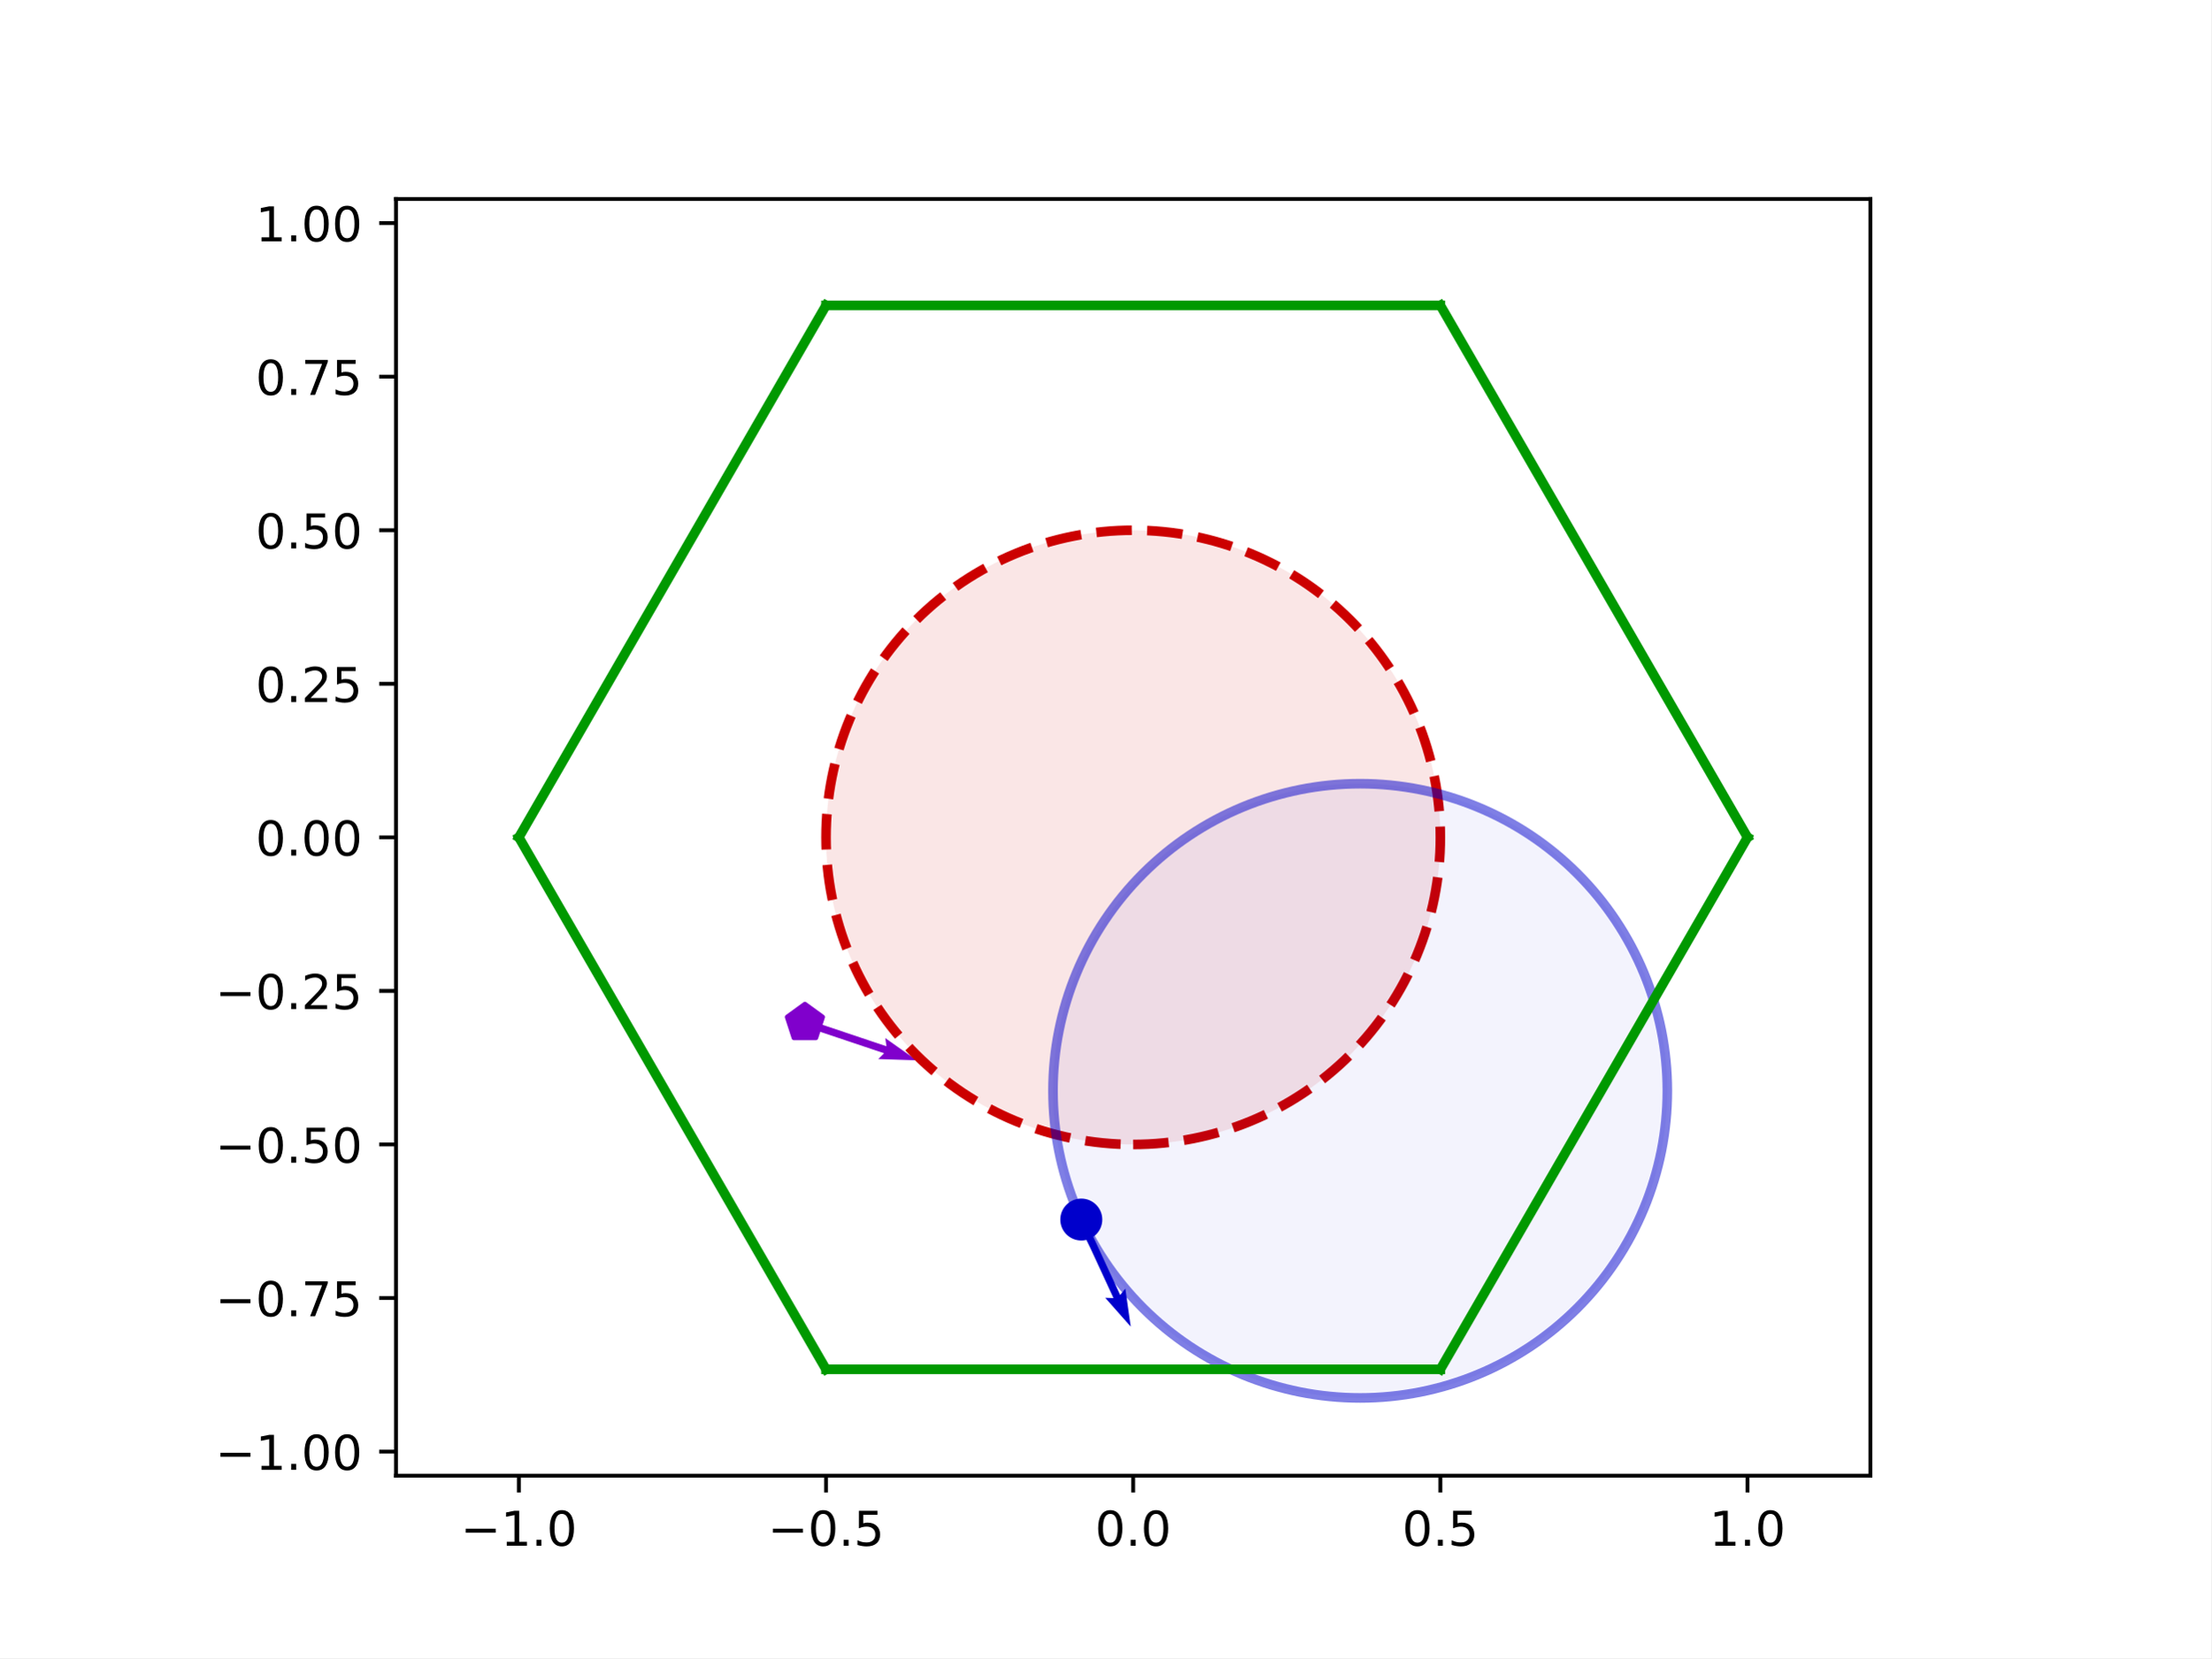
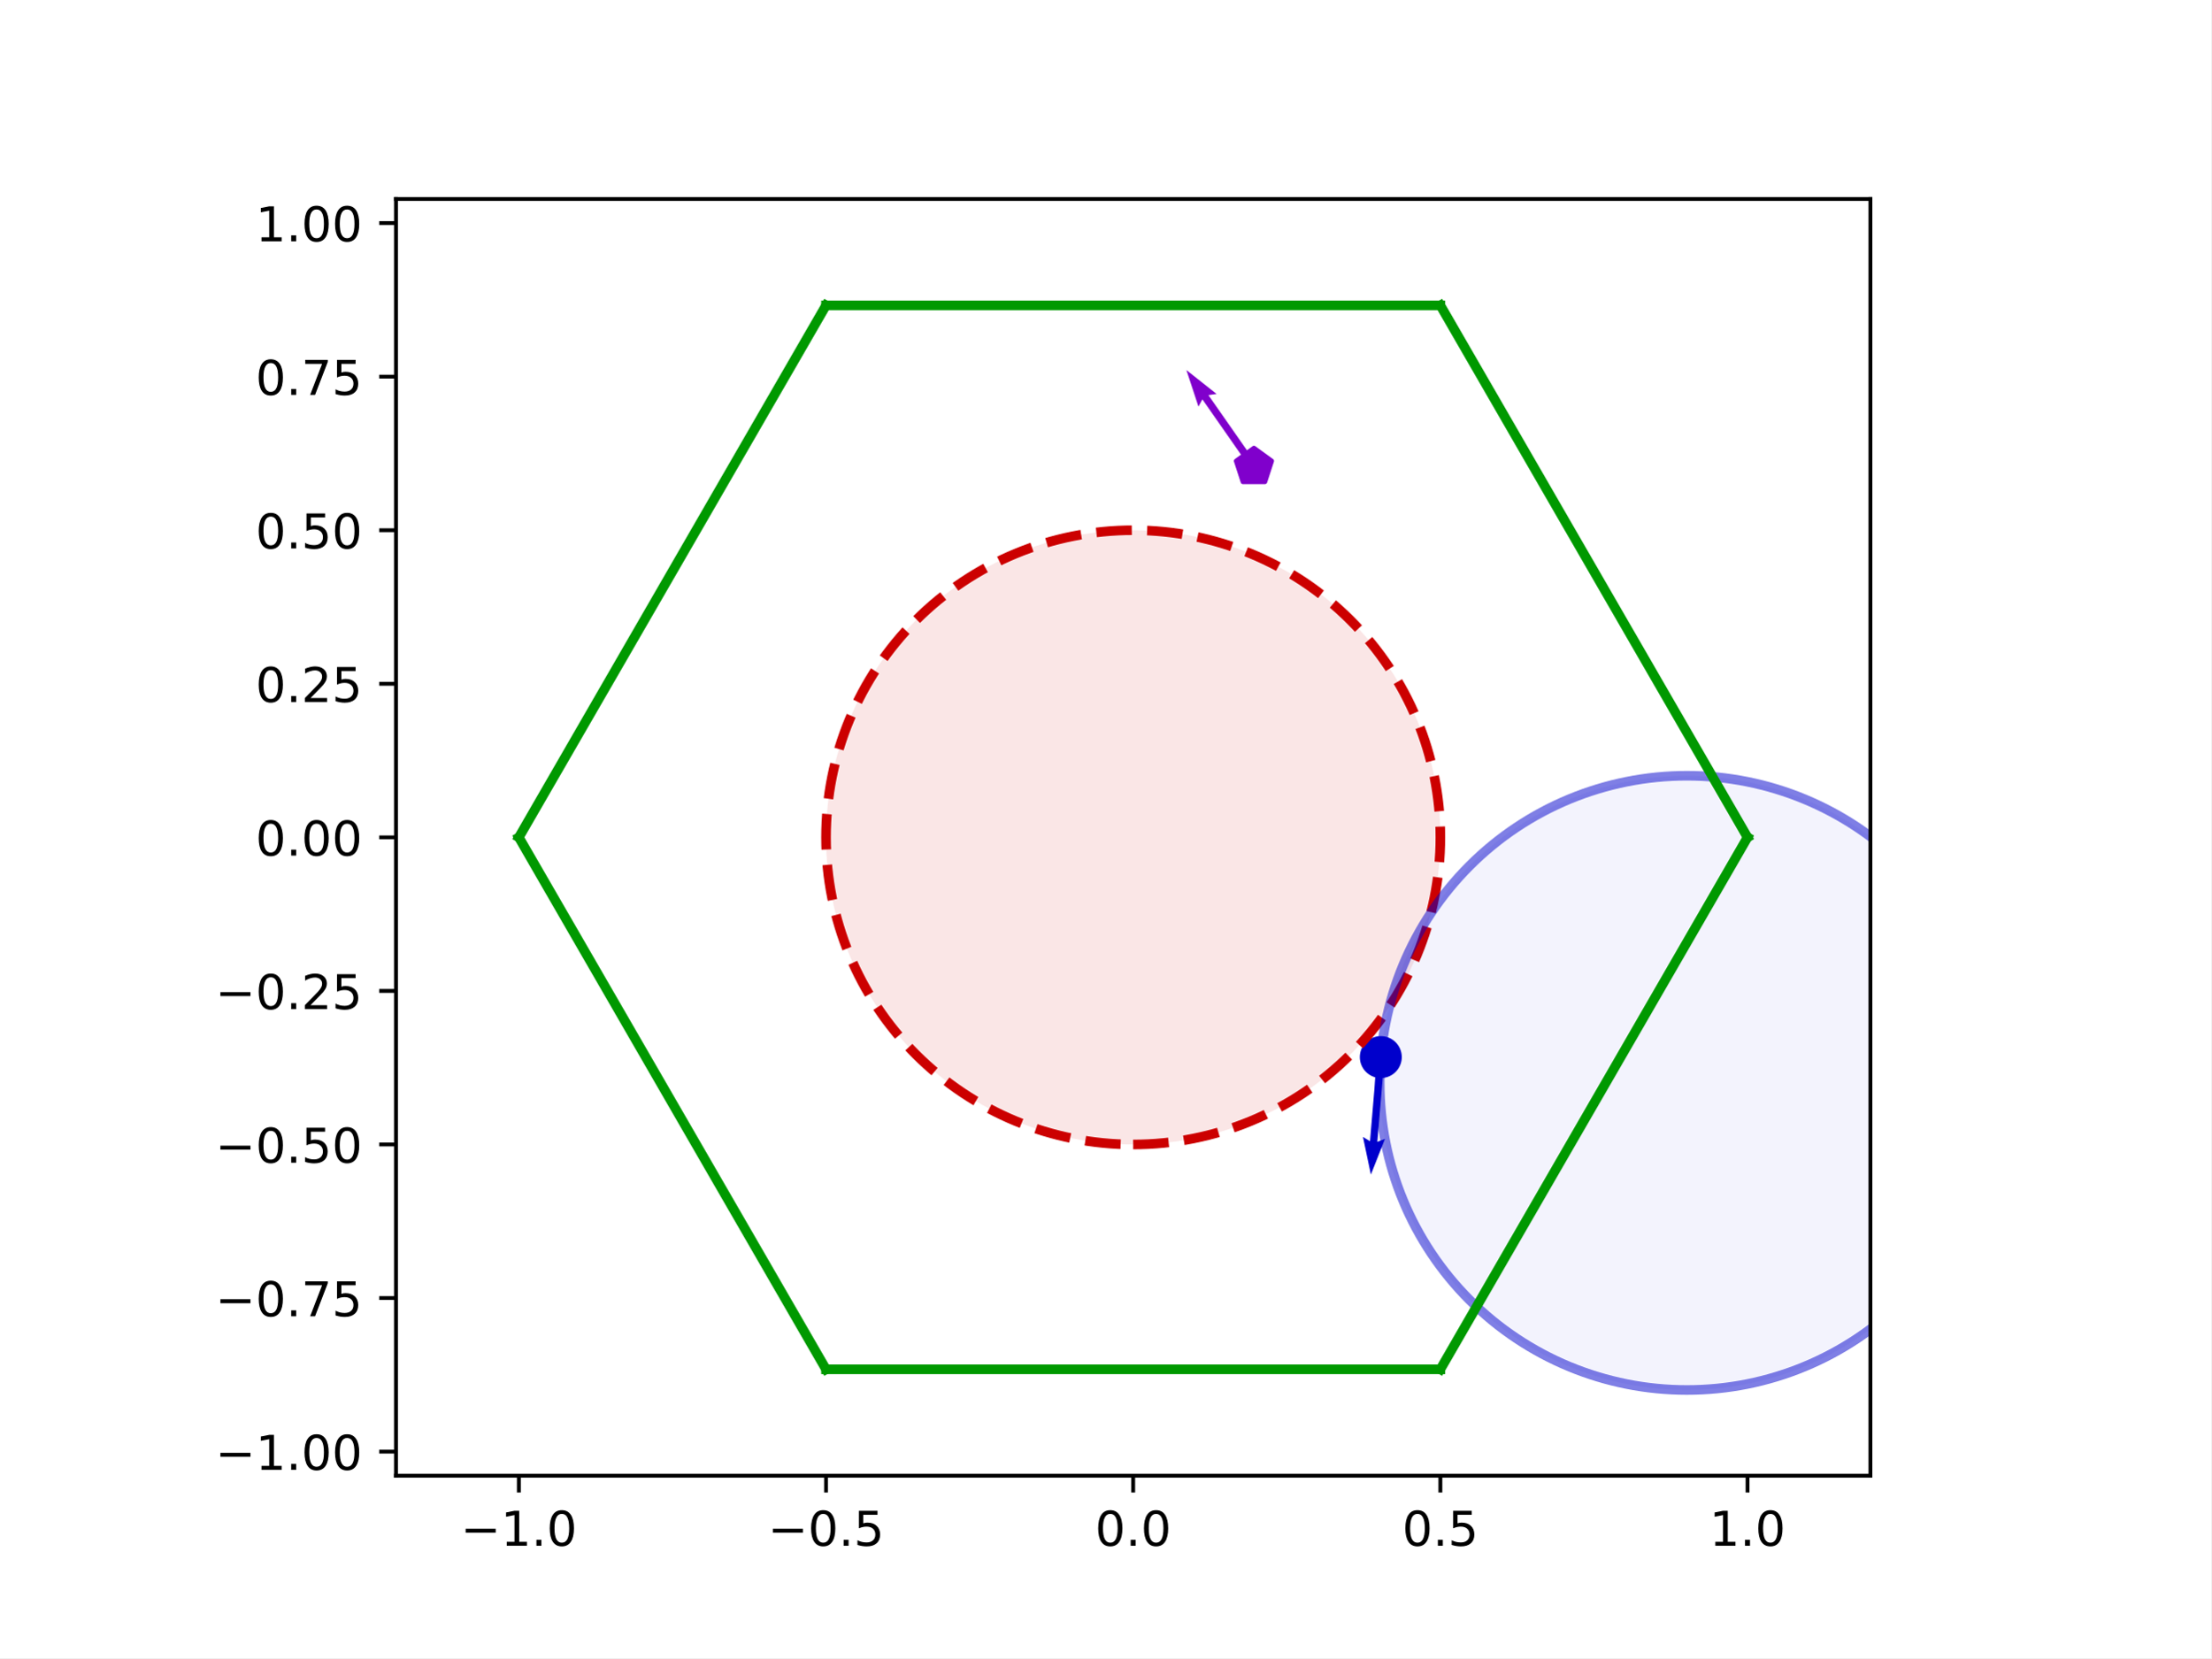
<svg xmlns="http://www.w3.org/2000/svg" xmlns:xlink="http://www.w3.org/1999/xlink" height="345.6pt" version="1.1" viewBox="0 0 460.8 345.6" width="460.8pt">
  <defs>
    <style type="text/css">
*{stroke-linecap:butt;stroke-linejoin:round;}
  </style>
  </defs>
  <g id="figure_1">
    <g id="patch_1">
      <path d="M 0 345.6  L 460.8 345.6  L 460.8 0  L 0 0  z " style="fill:#ffffff;" />
    </g>
    <g id="axes_1">
      <g id="patch_2">
        <path d="M 82.52 307.584  L 389.8 307.584  L 389.8 41.472  L 82.52 41.472  z " style="fill:#ffffff;" />
      </g>
      <g id="PathCollection_1">
        <defs>
-           <path d="M 0 -3.873  L -3.683 -1.197  L -2.276 3.133  L 2.276 3.133  L 3.683 -1.197  z " id="m7739534584" style="stroke:#8000cc;" />
+           <path d="M 0 -3.873  L -3.683 -1.197  L -2.276 3.133  L 2.276 3.133  L 3.683 -1.197  z " id="m26a9dc95cf" style="stroke:#8000cc;" />
        </defs>
-         <g clip-path="url(#pcca036e930)">
-           <use style="fill:#8000cc;stroke:#8000cc;" x="167.741" xlink:href="#m7739534584" y="213.18" />
+         <g clip-path="url(#p20a2016b40)">
+           <use style="fill:#8000cc;stroke:#8000cc;" x="261.325" xlink:href="#m26a9dc95cf" y="97.281" />
        </g>
      </g>
      <g id="Quiver_1">
-         <path clip-path="url(#pcca036e930)" d="M 167.986 212.452  L 184.736 218.076  L 184.496 216.375  L 191.046 221.004  L 183.03 220.744  L 184.247 219.532  L 167.497 213.909  L 167.986 212.452  " style="fill:#8000cc;" />
+         <path clip-path="url(#p20a2016b40)" d="M 260.695 97.721  L 250.579 83.235  L 249.759 84.745  L 247.25 77.127  L 253.538 82.106  L 251.838 82.356  L 261.955 96.841  L 260.695 97.721  " style="fill:#8000cc;" />
      </g>
      <g id="PathCollection_2">
        <defs>
-           <path d="M 0 3.873  C 1.027 3.873 2.012 3.465 2.739 2.739  C 3.465 2.012 3.873 1.027 3.873 0  C 3.873 -1.027 3.465 -2.012 2.739 -2.739  C 2.012 -3.465 1.027 -3.873 0 -3.873  C -1.027 -3.873 -2.012 -3.465 -2.739 -2.739  C -3.465 -2.012 -3.873 -1.027 -3.873 0  C -3.873 1.027 -3.465 2.012 -2.739 2.739  C -2.012 3.465 -1.027 3.873 0 3.873  z " id="m29bd48494d" style="stroke:#0000cc;" />
+           <path d="M 0 3.873  C 1.027 3.873 2.012 3.465 2.739 2.739  C 3.465 2.012 3.873 1.027 3.873 0  C 3.873 -1.027 3.465 -2.012 2.739 -2.739  C 2.012 -3.465 1.027 -3.873 0 -3.873  C -1.027 -3.873 -2.012 -3.465 -2.739 -2.739  C -3.465 -2.012 -3.873 -1.027 -3.873 0  C -3.873 1.027 -3.465 2.012 -2.739 2.739  C -2.012 3.465 -1.027 3.873 0 3.873  z " id="md8dc70b1e8" style="stroke:#0000cc;" />
        </defs>
-         <g clip-path="url(#pcca036e930)">
-           <use style="fill:#0000cc;stroke:#0000cc;" x="225.344" xlink:href="#m29bd48494d" y="254.199" />
+         <g clip-path="url(#p20a2016b40)">
+           <use style="fill:#0000cc;stroke:#0000cc;" x="287.764" xlink:href="#md8dc70b1e8" y="220.329" />
        </g>
      </g>
      <g id="Quiver_2">
-         <path clip-path="url(#pcca036e930)" d="M 226.041 253.877  L 233.449 269.918  L 234.522 268.576  L 235.65 276.517  L 230.337 270.509  L 232.054 270.562  L 224.647 254.521  L 226.041 253.877  " style="fill:#0000cc;" />
+         <path clip-path="url(#p20a2016b40)" d="M 288.529 220.394  L 287.045 238  L 288.641 237.363  L 285.699 244.825  L 284.048 236.976  L 285.515 237.871  L 286.998 220.265  L 288.529 220.394  " style="fill:#0000cc;" />
      </g>
      <g id="patch_3">
-         <path clip-path="url(#pcca036e930)" d="M 236.16 238.545  C 253.137 238.545 269.422 231.799 281.427 219.795  C 293.431 207.79 300.177 191.505 300.177 174.528  C 300.177 157.551 293.431 141.266 281.427 129.261  C 269.422 117.257 253.137 110.511 236.16 110.511  C 219.183 110.511 202.898 117.257 190.893 129.261  C 178.889 141.266 172.143 157.551 172.143 174.528  C 172.143 191.505 178.889 207.79 190.893 219.795  C 202.898 231.799 219.183 238.545 236.16 238.545  z " style="fill:#cc0000;fill-opacity:0.1;stroke:#cc0000;stroke-dasharray:7.4,3.2;stroke-dashoffset:0;stroke-linejoin:miter;stroke-width:2;" />
+         <path clip-path="url(#p20a2016b40)" d="M 236.16 238.545  C 253.137 238.545 269.422 231.799 281.427 219.795  C 293.431 207.79 300.177 191.505 300.177 174.528  C 300.177 157.551 293.431 141.266 281.427 129.261  C 269.422 117.257 253.137 110.511 236.16 110.511  C 219.183 110.511 202.898 117.257 190.893 129.261  C 178.889 141.266 172.143 157.551 172.143 174.528  C 172.143 191.505 178.889 207.79 190.893 219.795  C 202.898 231.799 219.183 238.545 236.16 238.545  z " style="fill:#cc0000;fill-opacity:0.1;stroke:#cc0000;stroke-dasharray:7.4,3.2;stroke-dashoffset:0;stroke-linejoin:miter;stroke-width:2;" />
      </g>
      <g id="patch_4">
-         <path clip-path="url(#pcca036e930)" d="M 283.463 291.377  C 300.44 291.377 316.725 284.632 328.729 272.627  C 340.734 260.622 347.48 244.338 347.48 227.36  C 347.48 210.383 340.734 194.099 328.729 182.094  C 316.725 170.089 300.44 163.344 283.463 163.344  C 266.486 163.344 250.201 170.089 238.196 182.094  C 226.192 194.099 219.446 210.383 219.446 227.36  C 219.446 244.338 226.192 260.622 238.196 272.627  C 250.201 284.632 266.486 291.377 283.463 291.377  z " style="fill:#0000cc;fill-opacity:0.05;stroke:#0000cc;stroke-linejoin:miter;stroke-opacity:0.5;stroke-width:2;" />
+         <path clip-path="url(#p20a2016b40)" d="M 351.554 289.721  C 368.532 289.721 384.816 282.976 396.821 270.971  C 408.826 258.966 415.571 242.682 415.571 225.705  C 415.571 208.727 408.826 192.443 396.821 180.438  C 384.816 168.433 368.532 161.688 351.554 161.688  C 334.577 161.688 318.292 168.433 306.288 180.438  C 294.283 192.443 287.538 208.727 287.538 225.705  C 287.538 242.682 294.283 258.966 306.288 270.971  C 318.292 282.976 334.577 289.721 351.554 289.721  z " style="fill:#0000cc;fill-opacity:0.05;stroke:#0000cc;stroke-linejoin:miter;stroke-opacity:0.5;stroke-width:2;" />
      </g>
      <g id="matplotlib.axis_1">
        <g id="xtick_1">
          <g id="line2d_1">
            <defs>
-               <path d="M 0 0  L 0 3.5  " id="mdfb4a40d72" style="stroke:#000000;stroke-width:0.8;" />
-             </defs>
-             <g>
-               <use style="stroke:#000000;stroke-width:0.8;" x="108.127" xlink:href="#mdfb4a40d72" y="307.584" />
+               <path d="M 0 0  L 0 3.5  " id="m3f14d58de2" style="stroke:#000000;stroke-width:0.8;" />
+             </defs>
+             <g>
+               <use style="stroke:#000000;stroke-width:0.8;" x="108.127" xlink:href="#m3f14d58de2" y="307.584" />
            </g>
          </g>
          <g id="text_1">
            <defs>
              <path d="M 10.594 35.5  L 73.188 35.5  L 73.188 27.203  L 10.594 27.203  z " id="DejaVuSans-8722" />
              <path d="M 12.406 8.297  L 28.516 8.297  L 28.516 63.922  L 10.984 60.406  L 10.984 69.391  L 28.422 72.906  L 38.281 72.906  L 38.281 8.297  L 54.391 8.297  L 54.391 0  L 12.406 0  z " id="DejaVuSans-49" />
              <path d="M 10.688 12.406  L 21 12.406  L 21 0  L 10.688 0  z " id="DejaVuSans-46" />
              <path d="M 31.781 66.406  Q 24.172 66.406 20.328 58.906  Q 16.5 51.422 16.5 36.375  Q 16.5 21.391 20.328 13.891  Q 24.172 6.391 31.781 6.391  Q 39.453 6.391 43.281 13.891  Q 47.125 21.391 47.125 36.375  Q 47.125 51.422 43.281 58.906  Q 39.453 66.406 31.781 66.406  z M 31.781 74.219  Q 44.047 74.219 50.516 64.516  Q 56.984 54.828 56.984 36.375  Q 56.984 17.969 50.516 8.266  Q 44.047 -1.422 31.781 -1.422  Q 19.531 -1.422 13.062 8.266  Q 6.594 17.969 6.594 36.375  Q 6.594 54.828 13.062 64.516  Q 19.531 74.219 31.781 74.219  z " id="DejaVuSans-48" />
            </defs>
            <g transform="translate(95.9854 322.1824)scale(0.1 -0.1)">
              <use xlink:href="#DejaVuSans-8722" />
              <use x="83.789" xlink:href="#DejaVuSans-49" />
              <use x="147.412" xlink:href="#DejaVuSans-46" />
              <use x="179.199" xlink:href="#DejaVuSans-48" />
            </g>
          </g>
        </g>
        <g id="xtick_2">
          <g id="line2d_2">
            <g>
-               <use style="stroke:#000000;stroke-width:0.8;" x="172.143" xlink:href="#mdfb4a40d72" y="307.584" />
+               <use style="stroke:#000000;stroke-width:0.8;" x="172.143" xlink:href="#m3f14d58de2" y="307.584" />
            </g>
          </g>
          <g id="text_2">
            <defs>
              <path d="M 10.797 72.906  L 49.516 72.906  L 49.516 64.594  L 19.828 64.594  L 19.828 46.734  Q 21.969 47.469 24.109 47.828  Q 26.266 48.188 28.422 48.188  Q 40.625 48.188 47.75 41.5  Q 54.891 34.812 54.891 23.391  Q 54.891 11.625 47.562 5.094  Q 40.234 -1.422 26.906 -1.422  Q 22.312 -1.422 17.547 -0.641  Q 12.797 0.141 7.719 1.703  L 7.719 11.625  Q 12.109 9.234 16.797 8.062  Q 21.484 6.891 26.703 6.891  Q 35.156 6.891 40.078 11.328  Q 45.016 15.766 45.016 23.391  Q 45.016 31 40.078 35.438  Q 35.156 39.891 26.703 39.891  Q 22.75 39.891 18.812 39.016  Q 14.891 38.141 10.797 36.281  z " id="DejaVuSans-53" />
            </defs>
            <g transform="translate(160.002 322.1824)scale(0.1 -0.1)">
              <use xlink:href="#DejaVuSans-8722" />
              <use x="83.789" xlink:href="#DejaVuSans-48" />
              <use x="147.412" xlink:href="#DejaVuSans-46" />
              <use x="179.199" xlink:href="#DejaVuSans-53" />
            </g>
          </g>
        </g>
        <g id="xtick_3">
          <g id="line2d_3">
            <g>
-               <use style="stroke:#000000;stroke-width:0.8;" x="236.16" xlink:href="#mdfb4a40d72" y="307.584" />
+               <use style="stroke:#000000;stroke-width:0.8;" x="236.16" xlink:href="#m3f14d58de2" y="307.584" />
            </g>
          </g>
          <g id="text_3">
            <g transform="translate(228.2084 322.1824)scale(0.1 -0.1)">
              <use xlink:href="#DejaVuSans-48" />
              <use x="63.623" xlink:href="#DejaVuSans-46" />
              <use x="95.41" xlink:href="#DejaVuSans-48" />
            </g>
          </g>
        </g>
        <g id="xtick_4">
          <g id="line2d_4">
            <g>
-               <use style="stroke:#000000;stroke-width:0.8;" x="300.177" xlink:href="#mdfb4a40d72" y="307.584" />
+               <use style="stroke:#000000;stroke-width:0.8;" x="300.177" xlink:href="#m3f14d58de2" y="307.584" />
            </g>
          </g>
          <g id="text_4">
            <g transform="translate(292.225 322.1824)scale(0.1 -0.1)">
              <use xlink:href="#DejaVuSans-48" />
              <use x="63.623" xlink:href="#DejaVuSans-46" />
              <use x="95.41" xlink:href="#DejaVuSans-53" />
            </g>
          </g>
        </g>
        <g id="xtick_5">
          <g id="line2d_5">
            <g>
-               <use style="stroke:#000000;stroke-width:0.8;" x="364.193" xlink:href="#mdfb4a40d72" y="307.584" />
+               <use style="stroke:#000000;stroke-width:0.8;" x="364.193" xlink:href="#m3f14d58de2" y="307.584" />
            </g>
          </g>
          <g id="text_5">
            <g transform="translate(356.2416 322.1824)scale(0.1 -0.1)">
              <use xlink:href="#DejaVuSans-49" />
              <use x="63.623" xlink:href="#DejaVuSans-46" />
              <use x="95.41" xlink:href="#DejaVuSans-48" />
            </g>
          </g>
        </g>
      </g>
      <g id="matplotlib.axis_2">
        <g id="ytick_1">
          <g id="line2d_6">
            <defs>
-               <path d="M 0 0  L -3.5 0  " id="mefcb901150" style="stroke:#000000;stroke-width:0.8;" />
-             </defs>
-             <g>
-               <use style="stroke:#000000;stroke-width:0.8;" x="82.52" xlink:href="#mefcb901150" y="302.561" />
+               <path d="M 0 0  L -3.5 0  " id="ma619d82541" style="stroke:#000000;stroke-width:0.8;" />
+             </defs>
+             <g>
+               <use style="stroke:#000000;stroke-width:0.8;" x="82.52" xlink:href="#ma619d82541" y="302.561" />
            </g>
          </g>
          <g id="text_6">
            <g transform="translate(44.87485 306.3604)scale(0.1 -0.1)">
              <use xlink:href="#DejaVuSans-8722" />
              <use x="83.789" xlink:href="#DejaVuSans-49" />
              <use x="147.412" xlink:href="#DejaVuSans-46" />
              <use x="179.199" xlink:href="#DejaVuSans-48" />
              <use x="242.822" xlink:href="#DejaVuSans-48" />
            </g>
          </g>
        </g>
        <g id="ytick_2">
          <g id="line2d_7">
            <g>
-               <use style="stroke:#000000;stroke-width:0.8;" x="82.52" xlink:href="#mefcb901150" y="270.553" />
+               <use style="stroke:#000000;stroke-width:0.8;" x="82.52" xlink:href="#ma619d82541" y="270.553" />
            </g>
          </g>
          <g id="text_7">
            <defs>
              <path d="M 8.203 72.906  L 55.078 72.906  L 55.078 68.703  L 28.609 0  L 18.312 0  L 43.219 64.594  L 8.203 64.594  z " id="DejaVuSans-55" />
            </defs>
            <g transform="translate(44.87485 274.3521)scale(0.1 -0.1)">
              <use xlink:href="#DejaVuSans-8722" />
              <use x="83.789" xlink:href="#DejaVuSans-48" />
              <use x="147.412" xlink:href="#DejaVuSans-46" />
              <use x="179.199" xlink:href="#DejaVuSans-55" />
              <use x="242.822" xlink:href="#DejaVuSans-53" />
            </g>
          </g>
        </g>
        <g id="ytick_3">
          <g id="line2d_8">
            <g>
-               <use style="stroke:#000000;stroke-width:0.8;" x="82.52" xlink:href="#mefcb901150" y="238.545" />
+               <use style="stroke:#000000;stroke-width:0.8;" x="82.52" xlink:href="#ma619d82541" y="238.545" />
            </g>
          </g>
          <g id="text_8">
            <g transform="translate(44.87485 242.3438)scale(0.1 -0.1)">
              <use xlink:href="#DejaVuSans-8722" />
              <use x="83.789" xlink:href="#DejaVuSans-48" />
              <use x="147.412" xlink:href="#DejaVuSans-46" />
              <use x="179.199" xlink:href="#DejaVuSans-53" />
              <use x="242.822" xlink:href="#DejaVuSans-48" />
            </g>
          </g>
        </g>
        <g id="ytick_4">
          <g id="line2d_9">
            <g>
-               <use style="stroke:#000000;stroke-width:0.8;" x="82.52" xlink:href="#mefcb901150" y="206.536" />
+               <use style="stroke:#000000;stroke-width:0.8;" x="82.52" xlink:href="#ma619d82541" y="206.536" />
            </g>
          </g>
          <g id="text_9">
            <defs>
              <path d="M 19.188 8.297  L 53.609 8.297  L 53.609 0  L 7.328 0  L 7.328 8.297  Q 12.938 14.109 22.625 23.891  Q 32.328 33.688 34.812 36.531  Q 39.547 41.844 41.422 45.531  Q 43.312 49.219 43.312 52.781  Q 43.312 58.594 39.234 62.25  Q 35.156 65.922 28.609 65.922  Q 23.969 65.922 18.812 64.312  Q 13.672 62.703 7.812 59.422  L 7.812 69.391  Q 13.766 71.781 18.938 73  Q 24.125 74.219 28.422 74.219  Q 39.75 74.219 46.484 68.547  Q 53.219 62.891 53.219 53.422  Q 53.219 48.922 51.531 44.891  Q 49.859 40.875 45.406 35.406  Q 44.188 33.984 37.641 27.219  Q 31.109 20.453 19.188 8.297  z " id="DejaVuSans-50" />
            </defs>
            <g transform="translate(44.87485 210.3355)scale(0.1 -0.1)">
              <use xlink:href="#DejaVuSans-8722" />
              <use x="83.789" xlink:href="#DejaVuSans-48" />
              <use x="147.412" xlink:href="#DejaVuSans-46" />
              <use x="179.199" xlink:href="#DejaVuSans-50" />
              <use x="242.822" xlink:href="#DejaVuSans-53" />
            </g>
          </g>
        </g>
        <g id="ytick_5">
          <g id="line2d_10">
            <g>
-               <use style="stroke:#000000;stroke-width:0.8;" x="82.52" xlink:href="#mefcb901150" y="174.528" />
+               <use style="stroke:#000000;stroke-width:0.8;" x="82.52" xlink:href="#ma619d82541" y="174.528" />
            </g>
          </g>
          <g id="text_10">
            <g transform="translate(53.25454 178.3272)scale(0.1 -0.1)">
              <use xlink:href="#DejaVuSans-48" />
              <use x="63.623" xlink:href="#DejaVuSans-46" />
              <use x="95.41" xlink:href="#DejaVuSans-48" />
              <use x="159.033" xlink:href="#DejaVuSans-48" />
            </g>
          </g>
        </g>
        <g id="ytick_6">
          <g id="line2d_11">
            <g>
-               <use style="stroke:#000000;stroke-width:0.8;" x="82.52" xlink:href="#mefcb901150" y="142.52" />
+               <use style="stroke:#000000;stroke-width:0.8;" x="82.52" xlink:href="#ma619d82541" y="142.52" />
            </g>
          </g>
          <g id="text_11">
            <g transform="translate(53.25454 146.3189)scale(0.1 -0.1)">
              <use xlink:href="#DejaVuSans-48" />
              <use x="63.623" xlink:href="#DejaVuSans-46" />
              <use x="95.41" xlink:href="#DejaVuSans-50" />
              <use x="159.033" xlink:href="#DejaVuSans-53" />
            </g>
          </g>
        </g>
        <g id="ytick_7">
          <g id="line2d_12">
            <g>
-               <use style="stroke:#000000;stroke-width:0.8;" x="82.52" xlink:href="#mefcb901150" y="110.511" />
+               <use style="stroke:#000000;stroke-width:0.8;" x="82.52" xlink:href="#ma619d82541" y="110.511" />
            </g>
          </g>
          <g id="text_12">
            <g transform="translate(53.25454 114.3106)scale(0.1 -0.1)">
              <use xlink:href="#DejaVuSans-48" />
              <use x="63.623" xlink:href="#DejaVuSans-46" />
              <use x="95.41" xlink:href="#DejaVuSans-53" />
              <use x="159.033" xlink:href="#DejaVuSans-48" />
            </g>
          </g>
        </g>
        <g id="ytick_8">
          <g id="line2d_13">
            <g>
-               <use style="stroke:#000000;stroke-width:0.8;" x="82.52" xlink:href="#mefcb901150" y="78.503" />
+               <use style="stroke:#000000;stroke-width:0.8;" x="82.52" xlink:href="#ma619d82541" y="78.503" />
            </g>
          </g>
          <g id="text_13">
            <g transform="translate(53.25454 82.30232)scale(0.1 -0.1)">
              <use xlink:href="#DejaVuSans-48" />
              <use x="63.623" xlink:href="#DejaVuSans-46" />
              <use x="95.41" xlink:href="#DejaVuSans-55" />
              <use x="159.033" xlink:href="#DejaVuSans-53" />
            </g>
          </g>
        </g>
        <g id="ytick_9">
          <g id="line2d_14">
            <g>
-               <use style="stroke:#000000;stroke-width:0.8;" x="82.52" xlink:href="#mefcb901150" y="46.495" />
+               <use style="stroke:#000000;stroke-width:0.8;" x="82.52" xlink:href="#ma619d82541" y="46.495" />
            </g>
          </g>
          <g id="text_14">
            <g transform="translate(53.25454 50.29402)scale(0.1 -0.1)">
              <use xlink:href="#DejaVuSans-49" />
              <use x="63.623" xlink:href="#DejaVuSans-46" />
              <use x="95.41" xlink:href="#DejaVuSans-48" />
              <use x="159.033" xlink:href="#DejaVuSans-48" />
            </g>
          </g>
        </g>
      </g>
      <g id="line2d_15">
-         <path clip-path="url(#pcca036e930)" d="M 300.177 63.648  L 172.143 63.648  " style="fill:none;stroke:#009900;stroke-linecap:square;stroke-width:2;" />
+         <path clip-path="url(#p20a2016b40)" d="M 300.177 63.648  L 172.143 63.648  " style="fill:none;stroke:#009900;stroke-linecap:square;stroke-width:2;" />
      </g>
      <g id="line2d_16">
-         <path clip-path="url(#pcca036e930)" d="M 172.143 63.648  L 108.127 174.528  " style="fill:none;stroke:#009900;stroke-linecap:square;stroke-width:2;" />
+         <path clip-path="url(#p20a2016b40)" d="M 172.143 63.648  L 108.127 174.528  " style="fill:none;stroke:#009900;stroke-linecap:square;stroke-width:2;" />
      </g>
      <g id="line2d_17">
-         <path clip-path="url(#pcca036e930)" d="M 108.127 174.528  L 172.143 285.408  " style="fill:none;stroke:#009900;stroke-linecap:square;stroke-width:2;" />
+         <path clip-path="url(#p20a2016b40)" d="M 108.127 174.528  L 172.143 285.408  " style="fill:none;stroke:#009900;stroke-linecap:square;stroke-width:2;" />
      </g>
      <g id="line2d_18">
-         <path clip-path="url(#pcca036e930)" d="M 172.143 285.408  L 300.177 285.408  " style="fill:none;stroke:#009900;stroke-linecap:square;stroke-width:2;" />
+         <path clip-path="url(#p20a2016b40)" d="M 172.143 285.408  L 300.177 285.408  " style="fill:none;stroke:#009900;stroke-linecap:square;stroke-width:2;" />
      </g>
      <g id="line2d_19">
-         <path clip-path="url(#pcca036e930)" d="M 300.177 285.408  L 364.193 174.528  " style="fill:none;stroke:#009900;stroke-linecap:square;stroke-width:2;" />
+         <path clip-path="url(#p20a2016b40)" d="M 300.177 285.408  L 364.193 174.528  " style="fill:none;stroke:#009900;stroke-linecap:square;stroke-width:2;" />
      </g>
      <g id="line2d_20">
-         <path clip-path="url(#pcca036e930)" d="M 364.193 174.528  L 300.177 63.648  " style="fill:none;stroke:#009900;stroke-linecap:square;stroke-width:2;" />
+         <path clip-path="url(#p20a2016b40)" d="M 364.193 174.528  L 300.177 63.648  " style="fill:none;stroke:#009900;stroke-linecap:square;stroke-width:2;" />
      </g>
      <g id="patch_5">
        <path d="M 82.52 307.584  L 82.52 41.472  " style="fill:none;stroke:#000000;stroke-linecap:square;stroke-linejoin:miter;stroke-width:0.8;" />
      </g>
      <g id="patch_6">
        <path d="M 389.8 307.584  L 389.8 41.472  " style="fill:none;stroke:#000000;stroke-linecap:square;stroke-linejoin:miter;stroke-width:0.8;" />
      </g>
      <g id="patch_7">
        <path d="M 82.52 307.584  L 389.8 307.584  " style="fill:none;stroke:#000000;stroke-linecap:square;stroke-linejoin:miter;stroke-width:0.8;" />
      </g>
      <g id="patch_8">
        <path d="M 82.52 41.472  L 389.8 41.472  " style="fill:none;stroke:#000000;stroke-linecap:square;stroke-linejoin:miter;stroke-width:0.8;" />
      </g>
    </g>
  </g>
  <defs>
-     <clipPath id="pcca036e930">
+     <clipPath id="p20a2016b40">
      <rect height="266.112" width="307.28" x="82.52" y="41.472" />
    </clipPath>
  </defs>
</svg>
